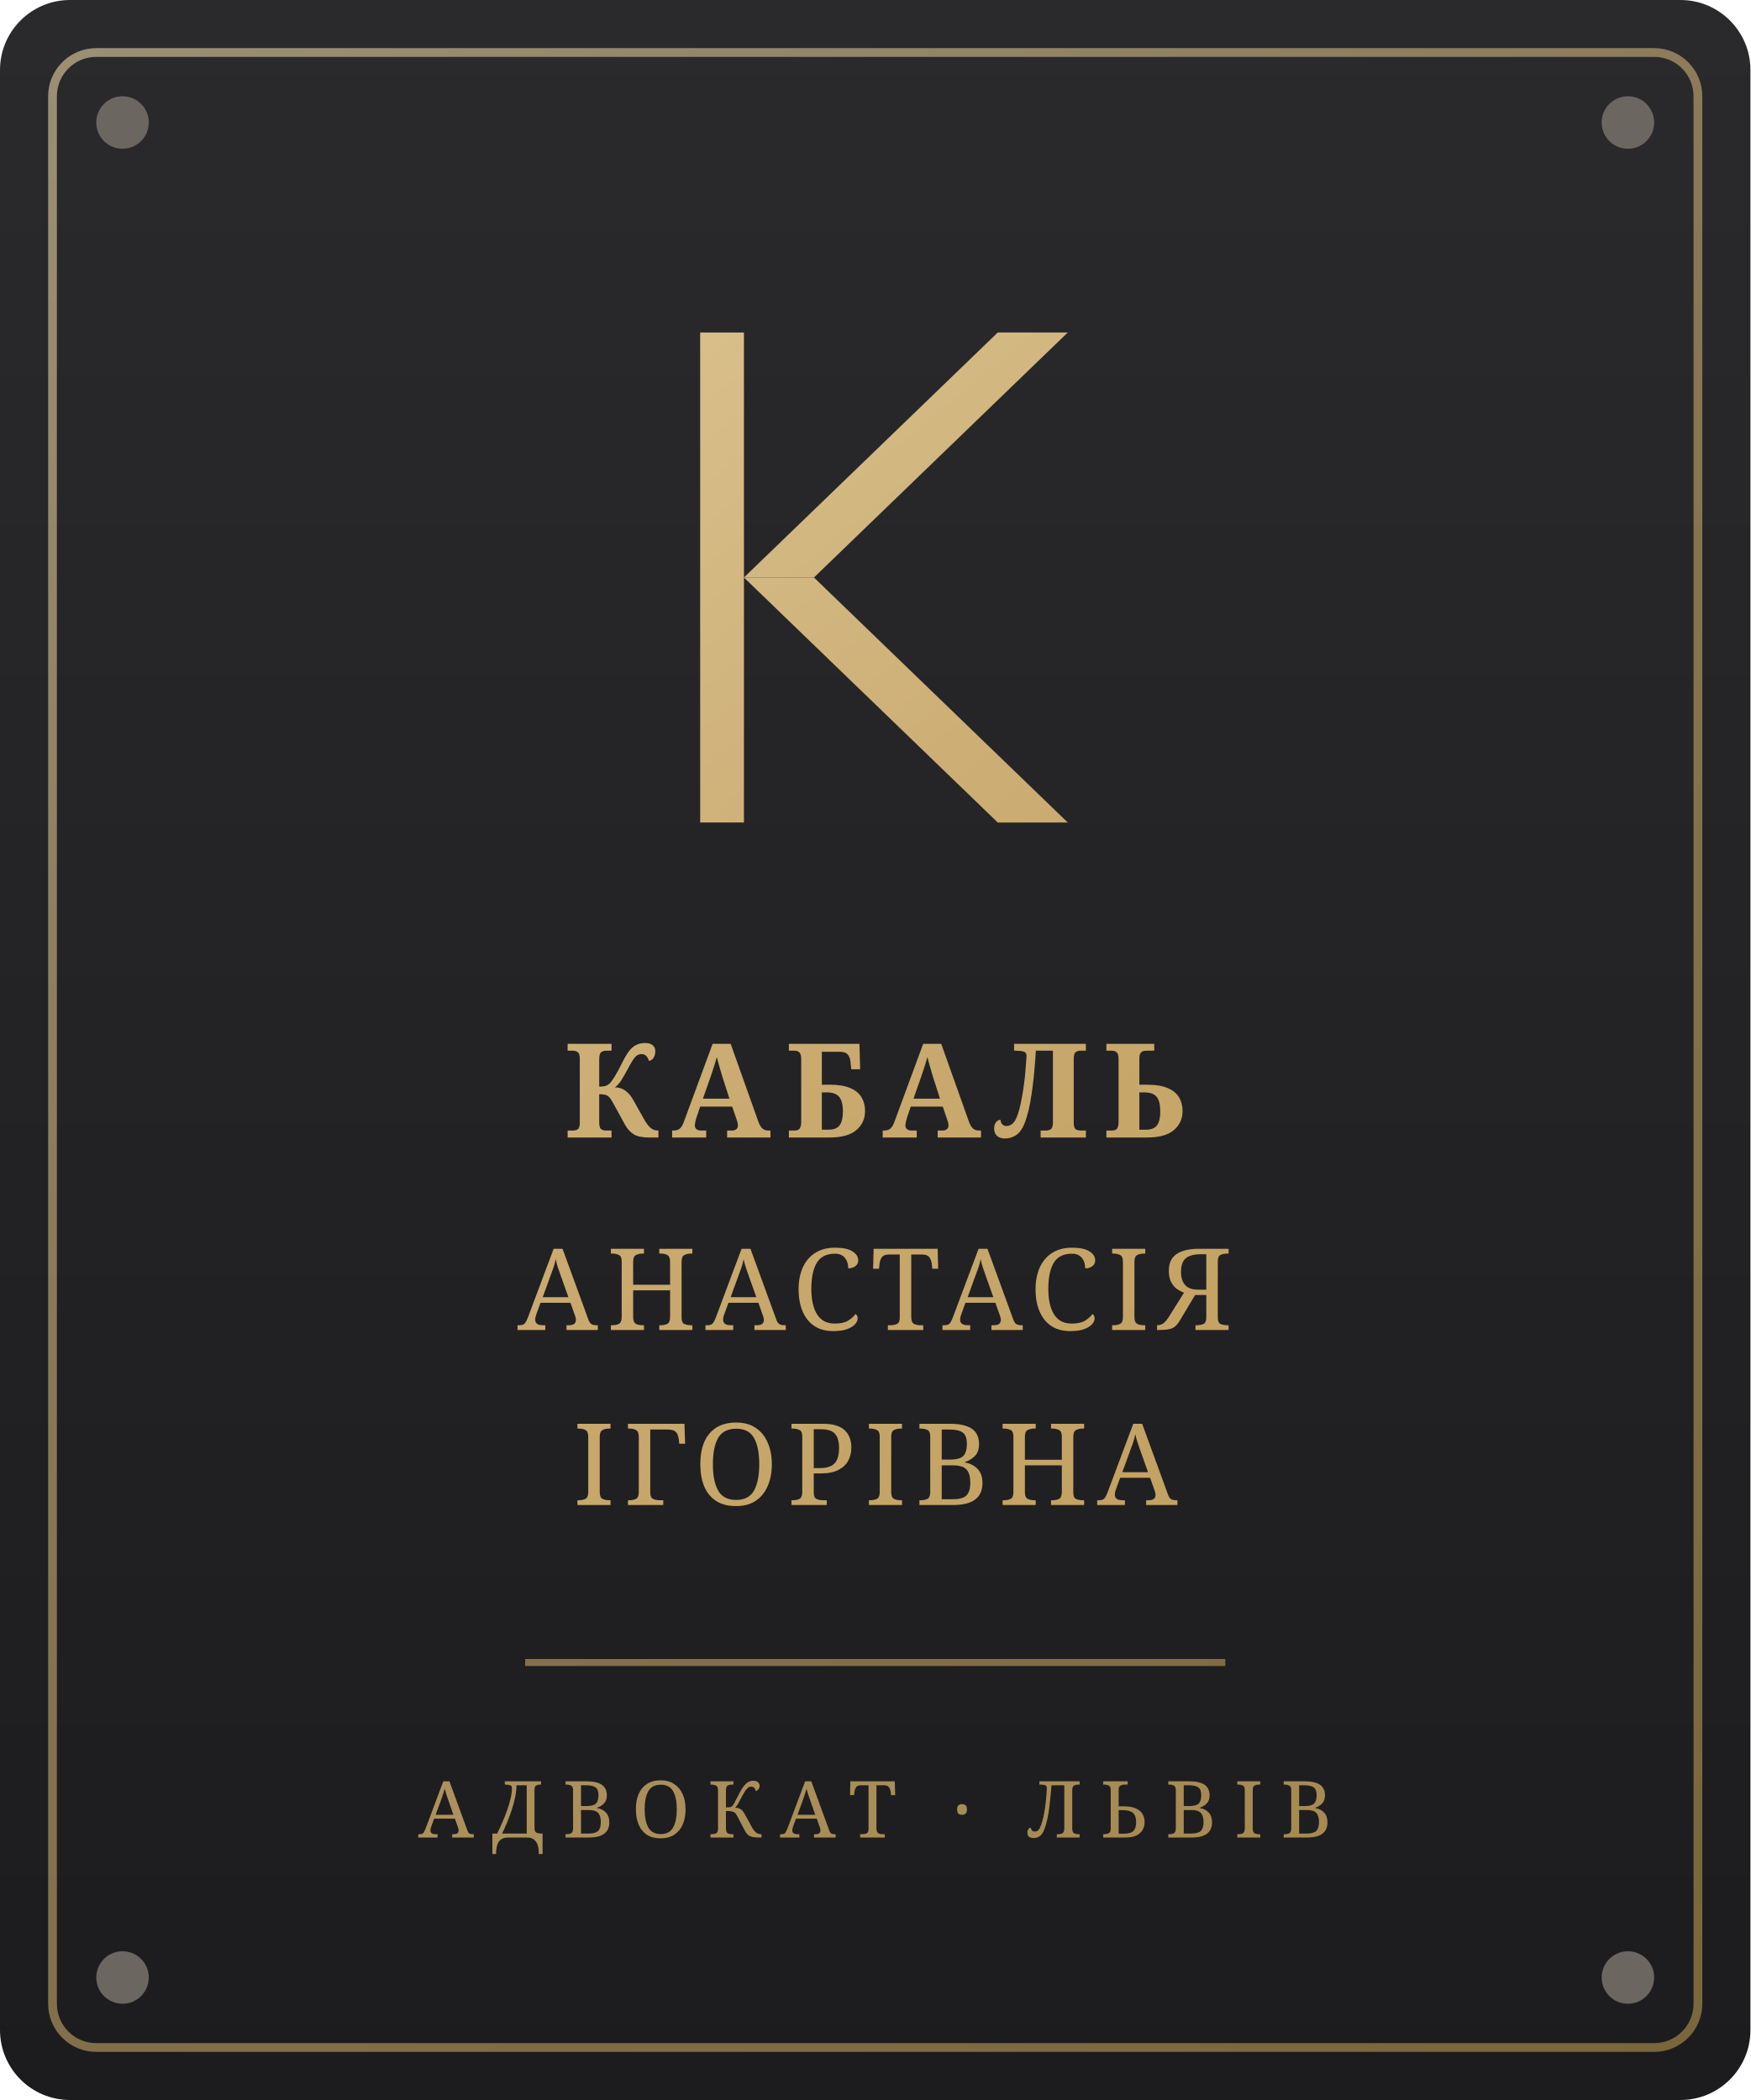
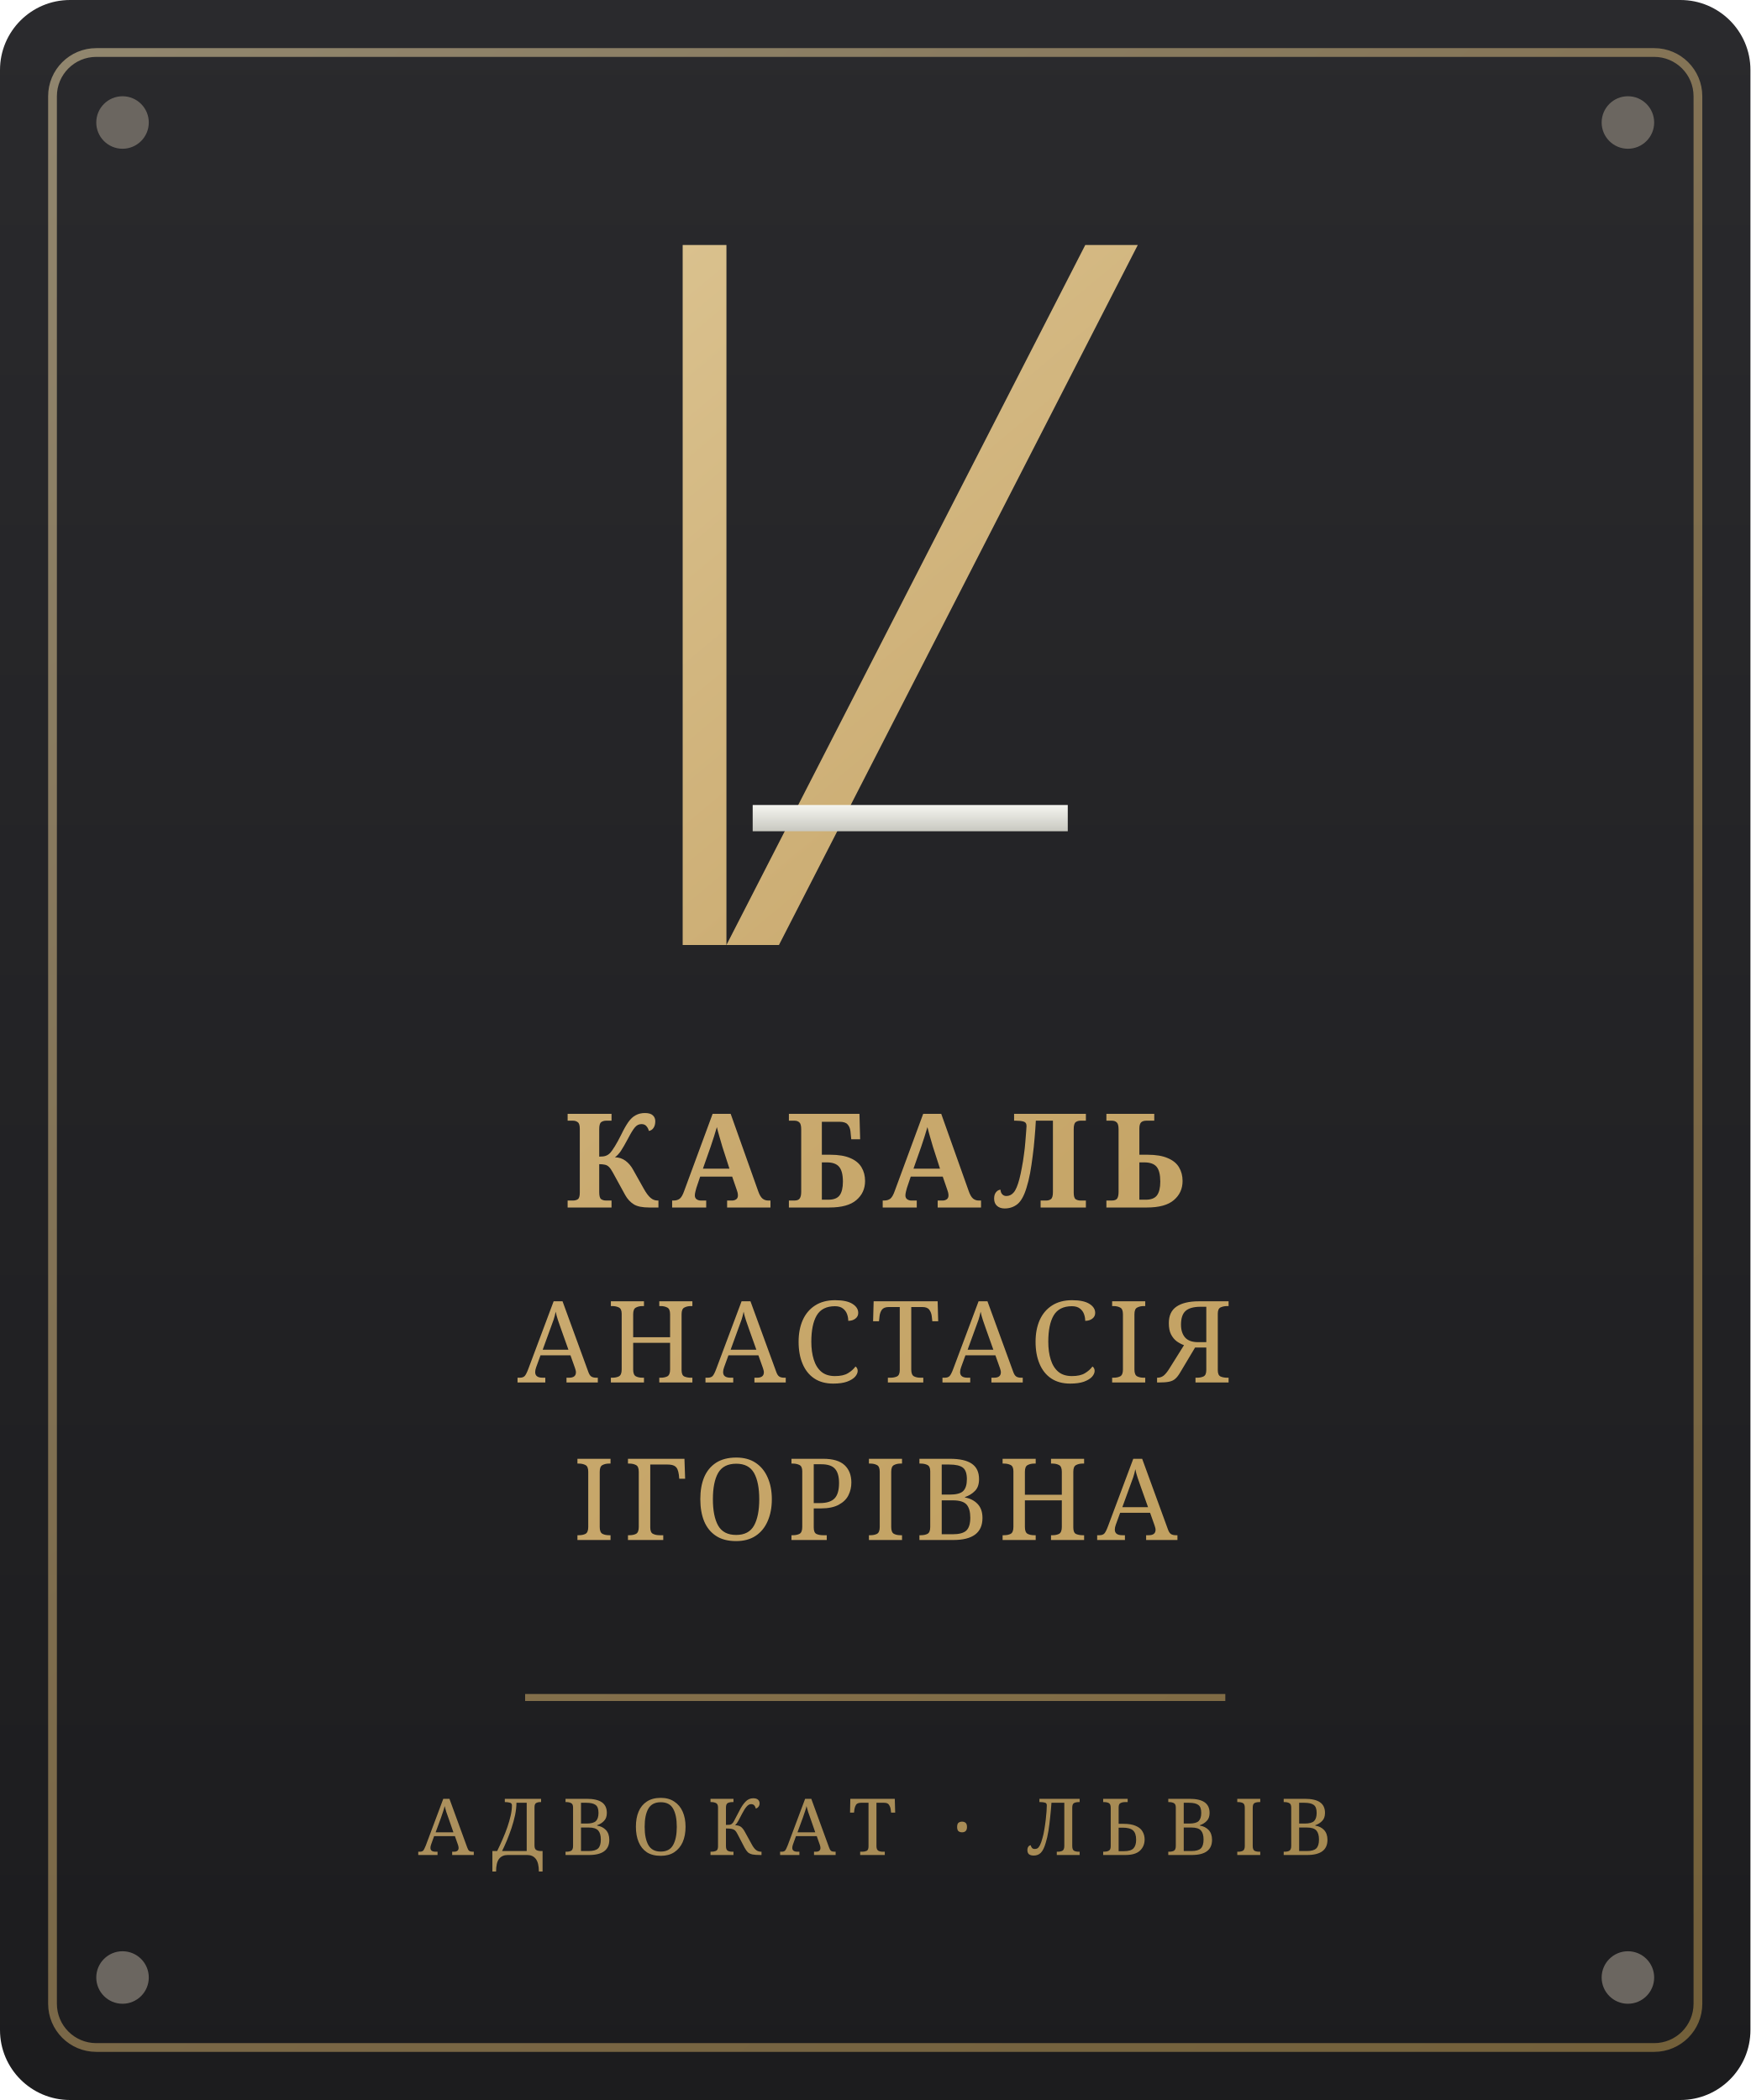
<svg xmlns="http://www.w3.org/2000/svg" viewBox="0 0 200 240" fill="none">
  <defs>
    <linearGradient id="goldPlate" x1="0" y1="0" x2="200" y2="240" gradientUnits="userSpaceOnUse">
      <stop offset="0" stop-color="#E8D5A8" />
      <stop offset="0.5" stop-color="#C9A96E" />
      <stop offset="1" stop-color="#B8964F" />
    </linearGradient>
    <linearGradient id="slate" x1="0" y1="0" x2="0" y2="240" gradientUnits="userSpaceOnUse">
      <stop offset="0" stop-color="#2A2A2D" />
      <stop offset="1" stop-color="#1C1C1E" />
    </linearGradient>
+     <linearGradient id="silverBarPlate" x1="0" y1="0" x2="0" y2="1">
+       <stop offset="0" stop-color="#F5F5F0" />
+       <stop offset="1" stop-color="#C8C8C0" />
+     </linearGradient>
  </defs>
  <rect x="0" y="0" width="200" height="240" rx="8" fill="url(#slate)" />
-   <rect x="6" y="6" width="188" height="228" rx="5" fill="none" stroke="url(#goldPlate)" stroke-width="1" opacity="0.6" />
+   <rect x="6" y="6" width="188" height="228" rx="5" fill="none" stroke="url(#goldPlate)" stroke-width="1" opacity="0.55" />
  <circle cx="14" cy="14" r="3" fill="#6B6660" />
  <circle cx="186" cy="14" r="3" fill="#6B6660" />
  <circle cx="14" cy="226" r="3" fill="#6B6660" />
  <circle cx="186" cy="226" r="3" fill="#6B6660" />
-   <g fill="url(#goldPlate)">
-     <rect x="80" y="38" width="5" height="56" />
-     <path d="M85 66 L114 38 L122 38 L93 66 Z" />
-     <path d="M85 66 L114 94 L122 94 L93 66 Z" />
+   <g>
+     <rect x="78" y="28" width="5" height="80" fill="url(#goldPlate)" />
+     <polygon points="124,28 130,28 89,108 83,108" fill="url(#goldPlate)" />
+     <rect x="86" y="92" width="36" height="3" fill="url(#silverBarPlate)" />
  </g>
-   <text x="100" y="130" font-family="Georgia, 'Cormorant Garamond', serif" font-size="15" font-weight="600" letter-spacing="1.5" fill="url(#goldPlate)" text-anchor="middle">КАБАЛЬ</text>
-   <text x="100" y="152" font-family="Georgia, 'Cormorant Garamond', serif" font-size="13" font-weight="500" letter-spacing="1" fill="url(#goldPlate)" text-anchor="middle">АНАСТАСІЯ</text>
-   <text x="100" y="172" font-family="Georgia, 'Cormorant Garamond', serif" font-size="13" font-weight="500" letter-spacing="1" fill="url(#goldPlate)" text-anchor="middle">ІГОРІВНА</text>
-   <line x1="60" y1="190" x2="140" y2="190" stroke="url(#goldPlate)" stroke-width="0.8" opacity="0.6" />
-   <text x="100" y="210" font-family="Georgia, serif" font-size="9" letter-spacing="2" fill="url(#goldPlate)" text-anchor="middle" opacity="0.85">АДВОКАТ · ЛЬВІВ</text>
+   <text x="100" y="138" font-family="Georgia, 'Cormorant Garamond', serif" font-size="15" font-weight="600" letter-spacing="1.5" fill="url(#goldPlate)" text-anchor="middle">КАБАЛЬ</text>
+   <text x="100" y="158" font-family="Georgia, 'Cormorant Garamond', serif" font-size="13" font-weight="500" letter-spacing="1" fill="url(#goldPlate)" text-anchor="middle">АНАСТАСІЯ</text>
+   <text x="100" y="176" font-family="Georgia, 'Cormorant Garamond', serif" font-size="13" font-weight="500" letter-spacing="1" fill="url(#goldPlate)" text-anchor="middle">ІГОРІВНА</text>
+   <line x1="60" y1="194" x2="140" y2="194" stroke="url(#goldPlate)" stroke-width="0.8" opacity="0.6" />
+   <text x="100" y="212" font-family="Georgia, serif" font-size="9" letter-spacing="2" fill="url(#goldPlate)" text-anchor="middle" opacity="0.85">АДВОКАТ · ЛЬВІВ</text>
</svg>
